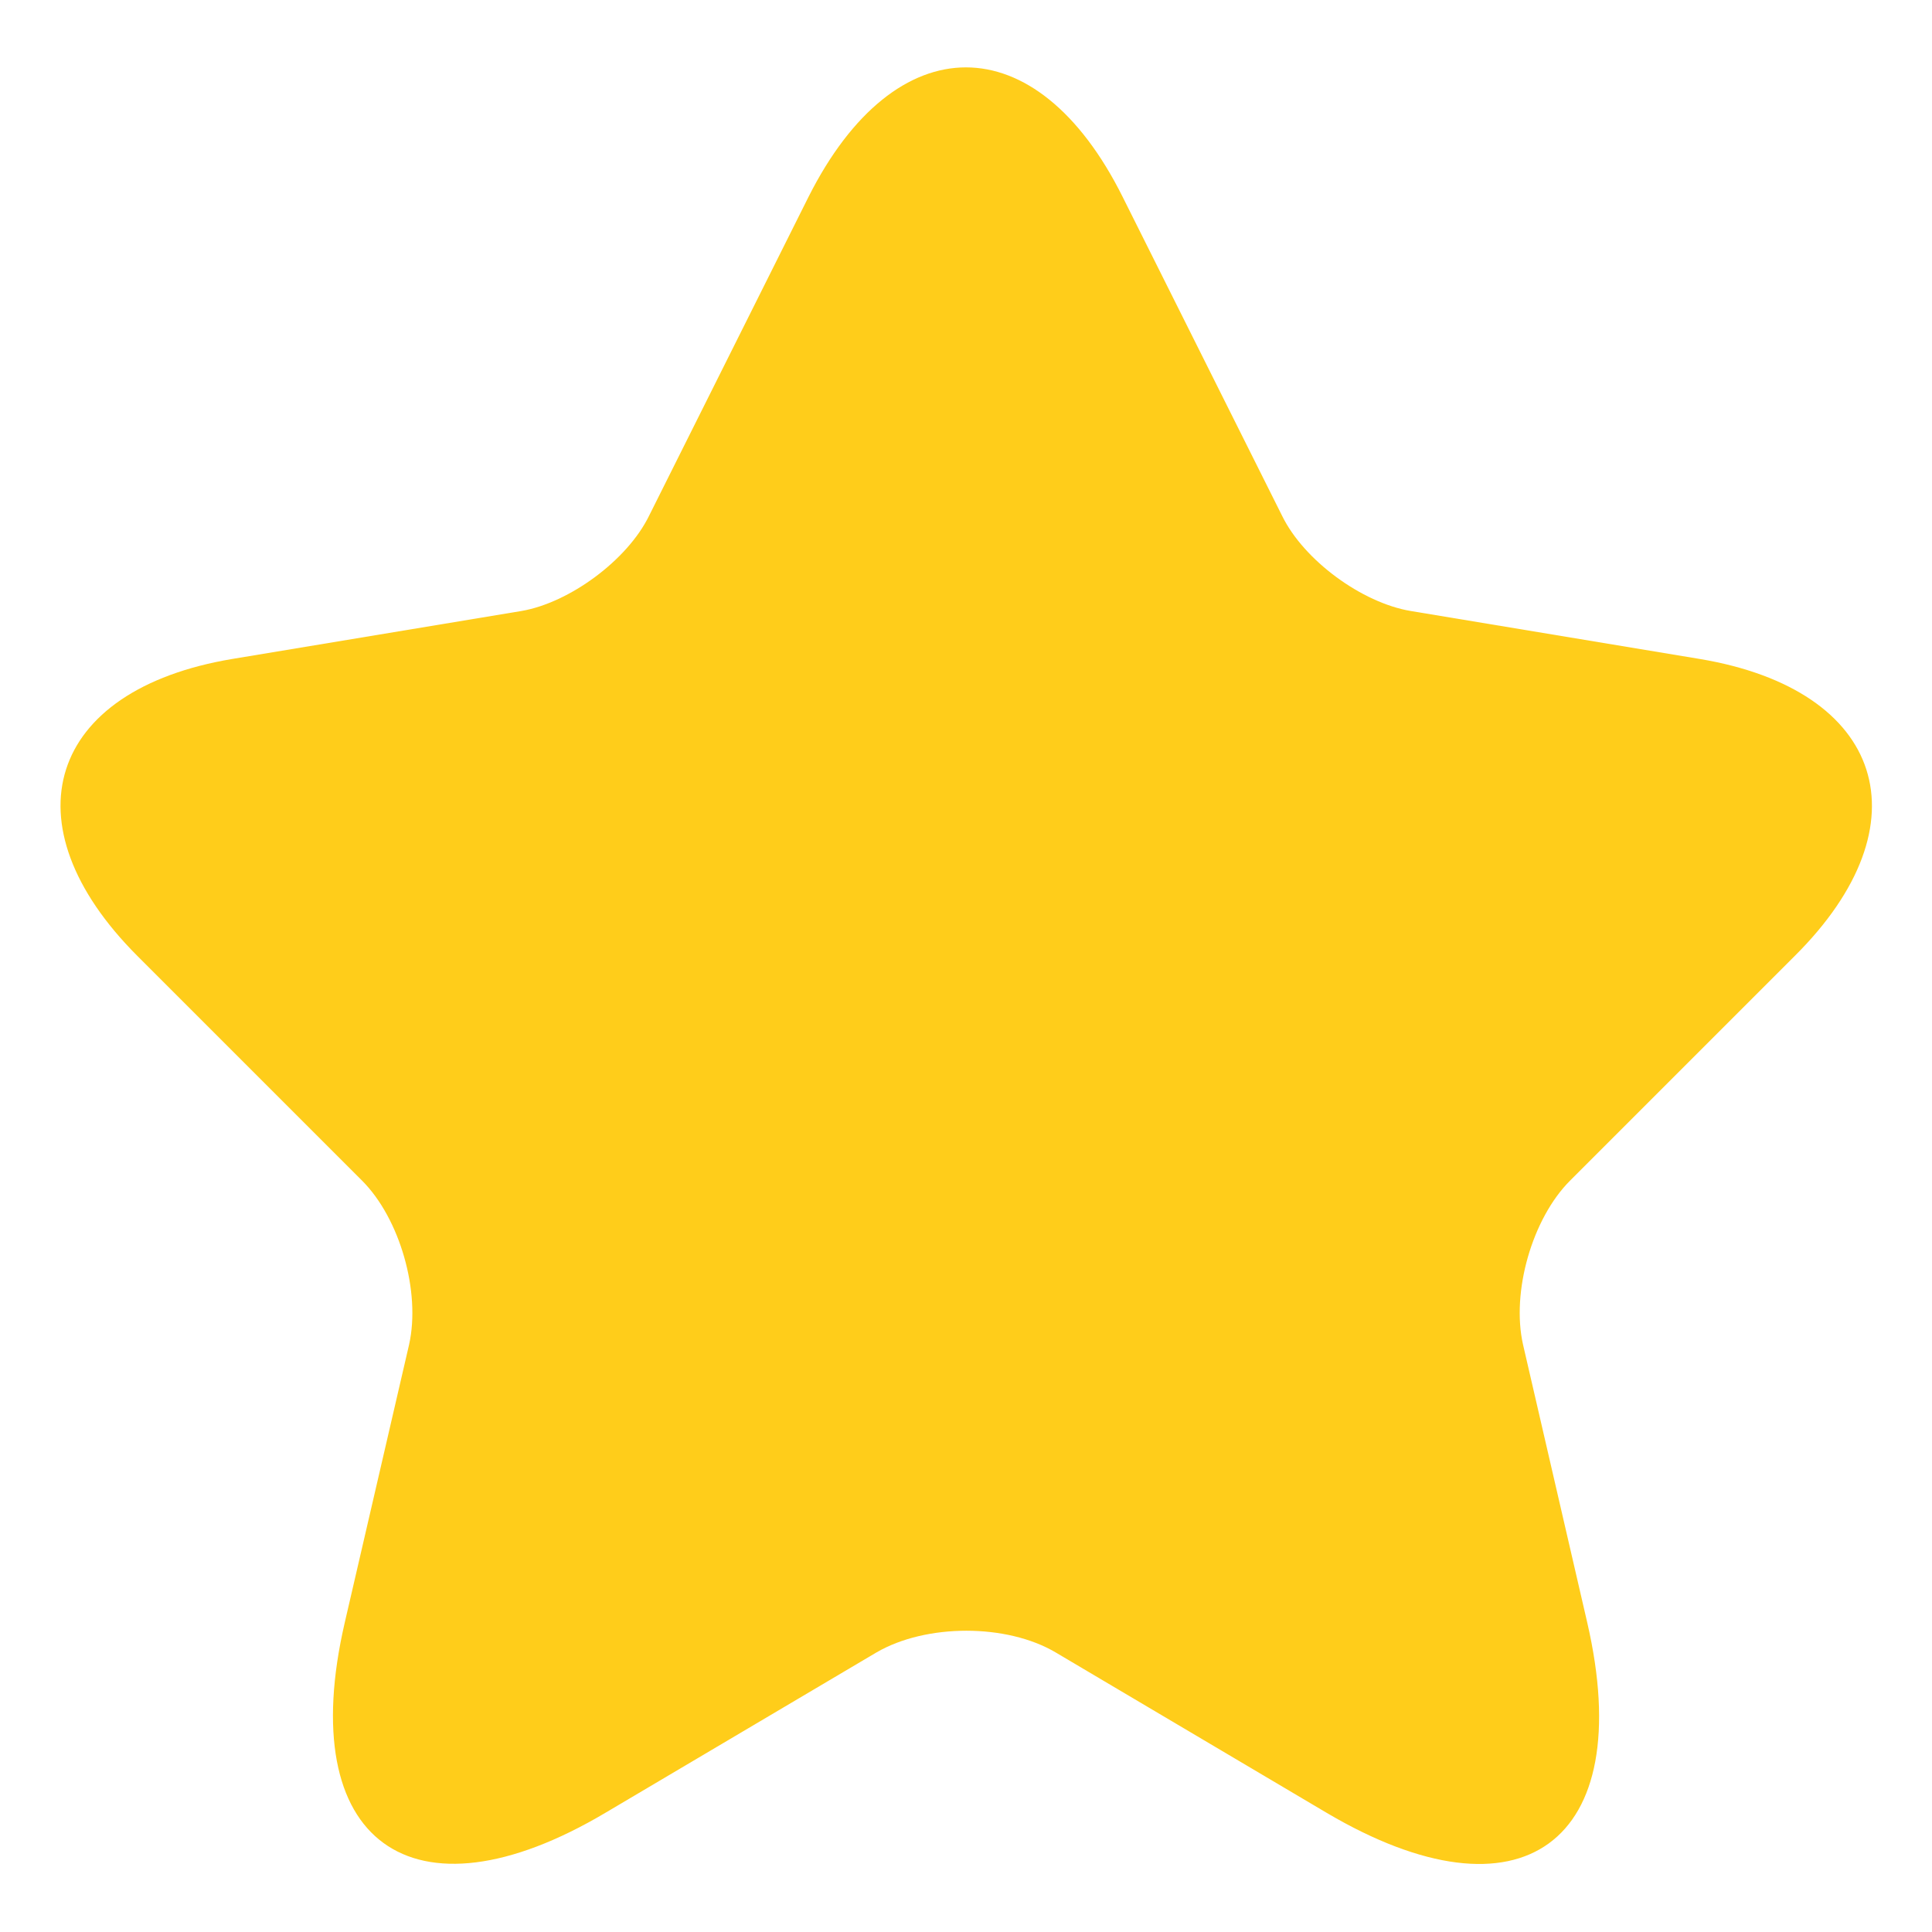
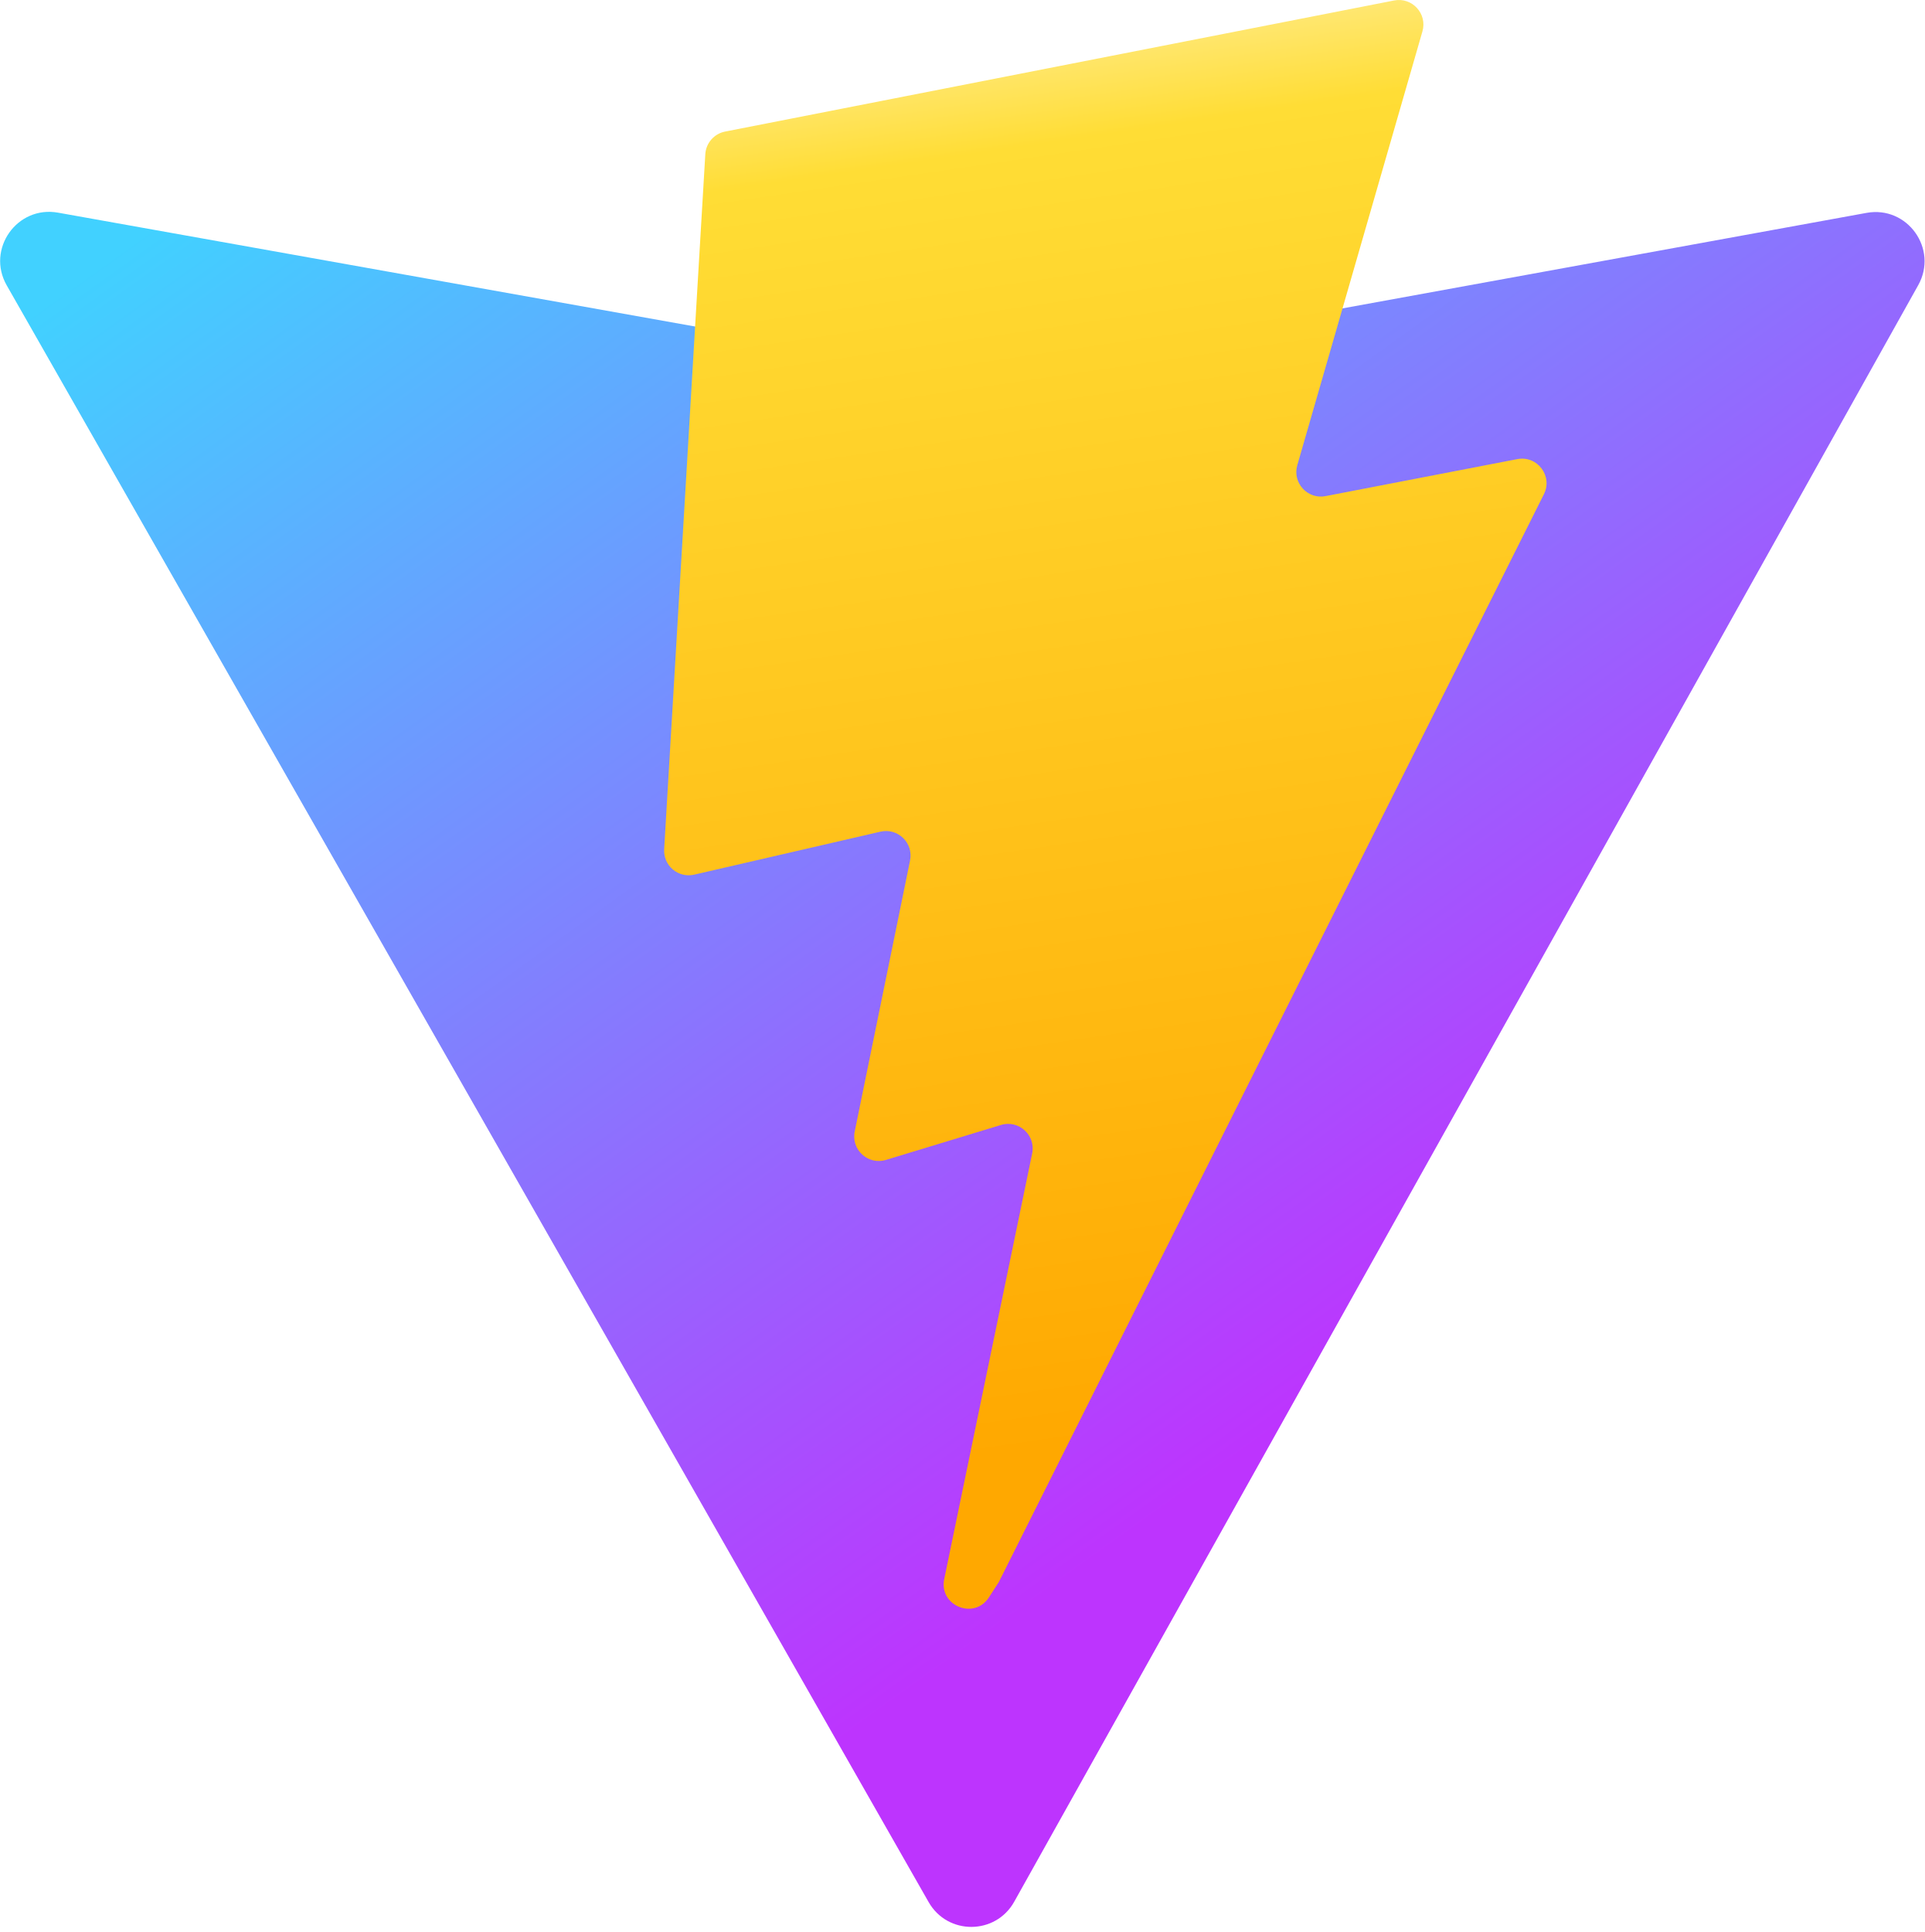
- <svg xmlns="http://www.w3.org/2000/svg" width="16" height="16" viewBox="0 0 16 16" fill="none">
-   <path d="M9.298 1.632L10.618 4.272C10.798 4.64 11.278 4.992 11.683 5.06L14.075 5.457C15.605 5.712 15.965 6.822 14.863 7.917L13.003 9.777C12.688 10.092 12.515 10.7 12.613 11.135L13.145 13.438C13.565 15.26 12.598 15.965 10.985 15.012L8.743 13.685C8.338 13.445 7.67 13.445 7.258 13.685L5.015 15.012C3.41 15.965 2.435 15.252 2.855 13.438L3.388 11.135C3.485 10.7 3.313 10.092 2.998 9.777L1.138 7.917C0.043 6.822 0.395 5.712 1.925 5.457L4.318 5.06C4.715 4.992 5.195 4.64 5.375 4.272L6.695 1.632C7.415 0.2 8.585 0.2 9.298 1.632Z" fill="#FFCD1A" />
+ <svg xmlns="http://www.w3.org/2000/svg" aria-hidden="true" role="img" class="iconify iconify--logos" width="31.88" height="32" preserveAspectRatio="xMidYMid meet" viewBox="0 0 256 257">
+   <defs>
+     <linearGradient id="IconifyId1813088fe1fbc01fb466" x1="-.828%" x2="57.636%" y1="7.652%" y2="78.411%">
+       <stop offset="0%" stop-color="#41D1FF" />
+       <stop offset="100%" stop-color="#BD34FE" />
+     </linearGradient>
+     <linearGradient id="IconifyId1813088fe1fbc01fb467" x1="43.376%" x2="50.316%" y1="2.242%" y2="89.03%">
+       <stop offset="0%" stop-color="#FFEA83" />
+       <stop offset="8.333%" stop-color="#FFDD35" />
+       <stop offset="100%" stop-color="#FFA800" />
+     </linearGradient>
+   </defs>
+   <path fill="url(#IconifyId1813088fe1fbc01fb466)" d="M255.153 37.938L134.897 252.976c-2.483 4.44-8.862 4.466-11.382.048L.875 37.958c-2.746-4.814 1.371-10.646 6.827-9.67l120.385 21.517a6.537 6.537 0 0 0 2.322-.004l117.867-21.483c5.438-.991 9.574 4.796 6.877 9.62Z" />
+   <path fill="url(#IconifyId1813088fe1fbc01fb467)" d="M185.432.063L96.44 17.501a3.268 3.268 0 0 0-2.634 3.014l-5.474 92.456a3.268 3.268 0 0 0 3.997 3.378l24.777-5.718c2.318-.535 4.413 1.507 3.936 3.838l-7.361 36.047c-.495 2.426 1.782 4.5 4.151 3.78l15.304-4.649c2.372-.72 4.652 1.36 4.15 3.788l-11.698 56.621c-.732 3.542 3.979 5.473 5.943 2.437l1.313-2.028l72.516-144.72c1.215-2.423-.88-5.186-3.54-4.672l-25.505 4.922c-2.396.462-4.435-1.77-3.759-4.114l16.646-57.705c.677-2.35-1.37-4.583-3.769-4.113Z" />
</svg>
